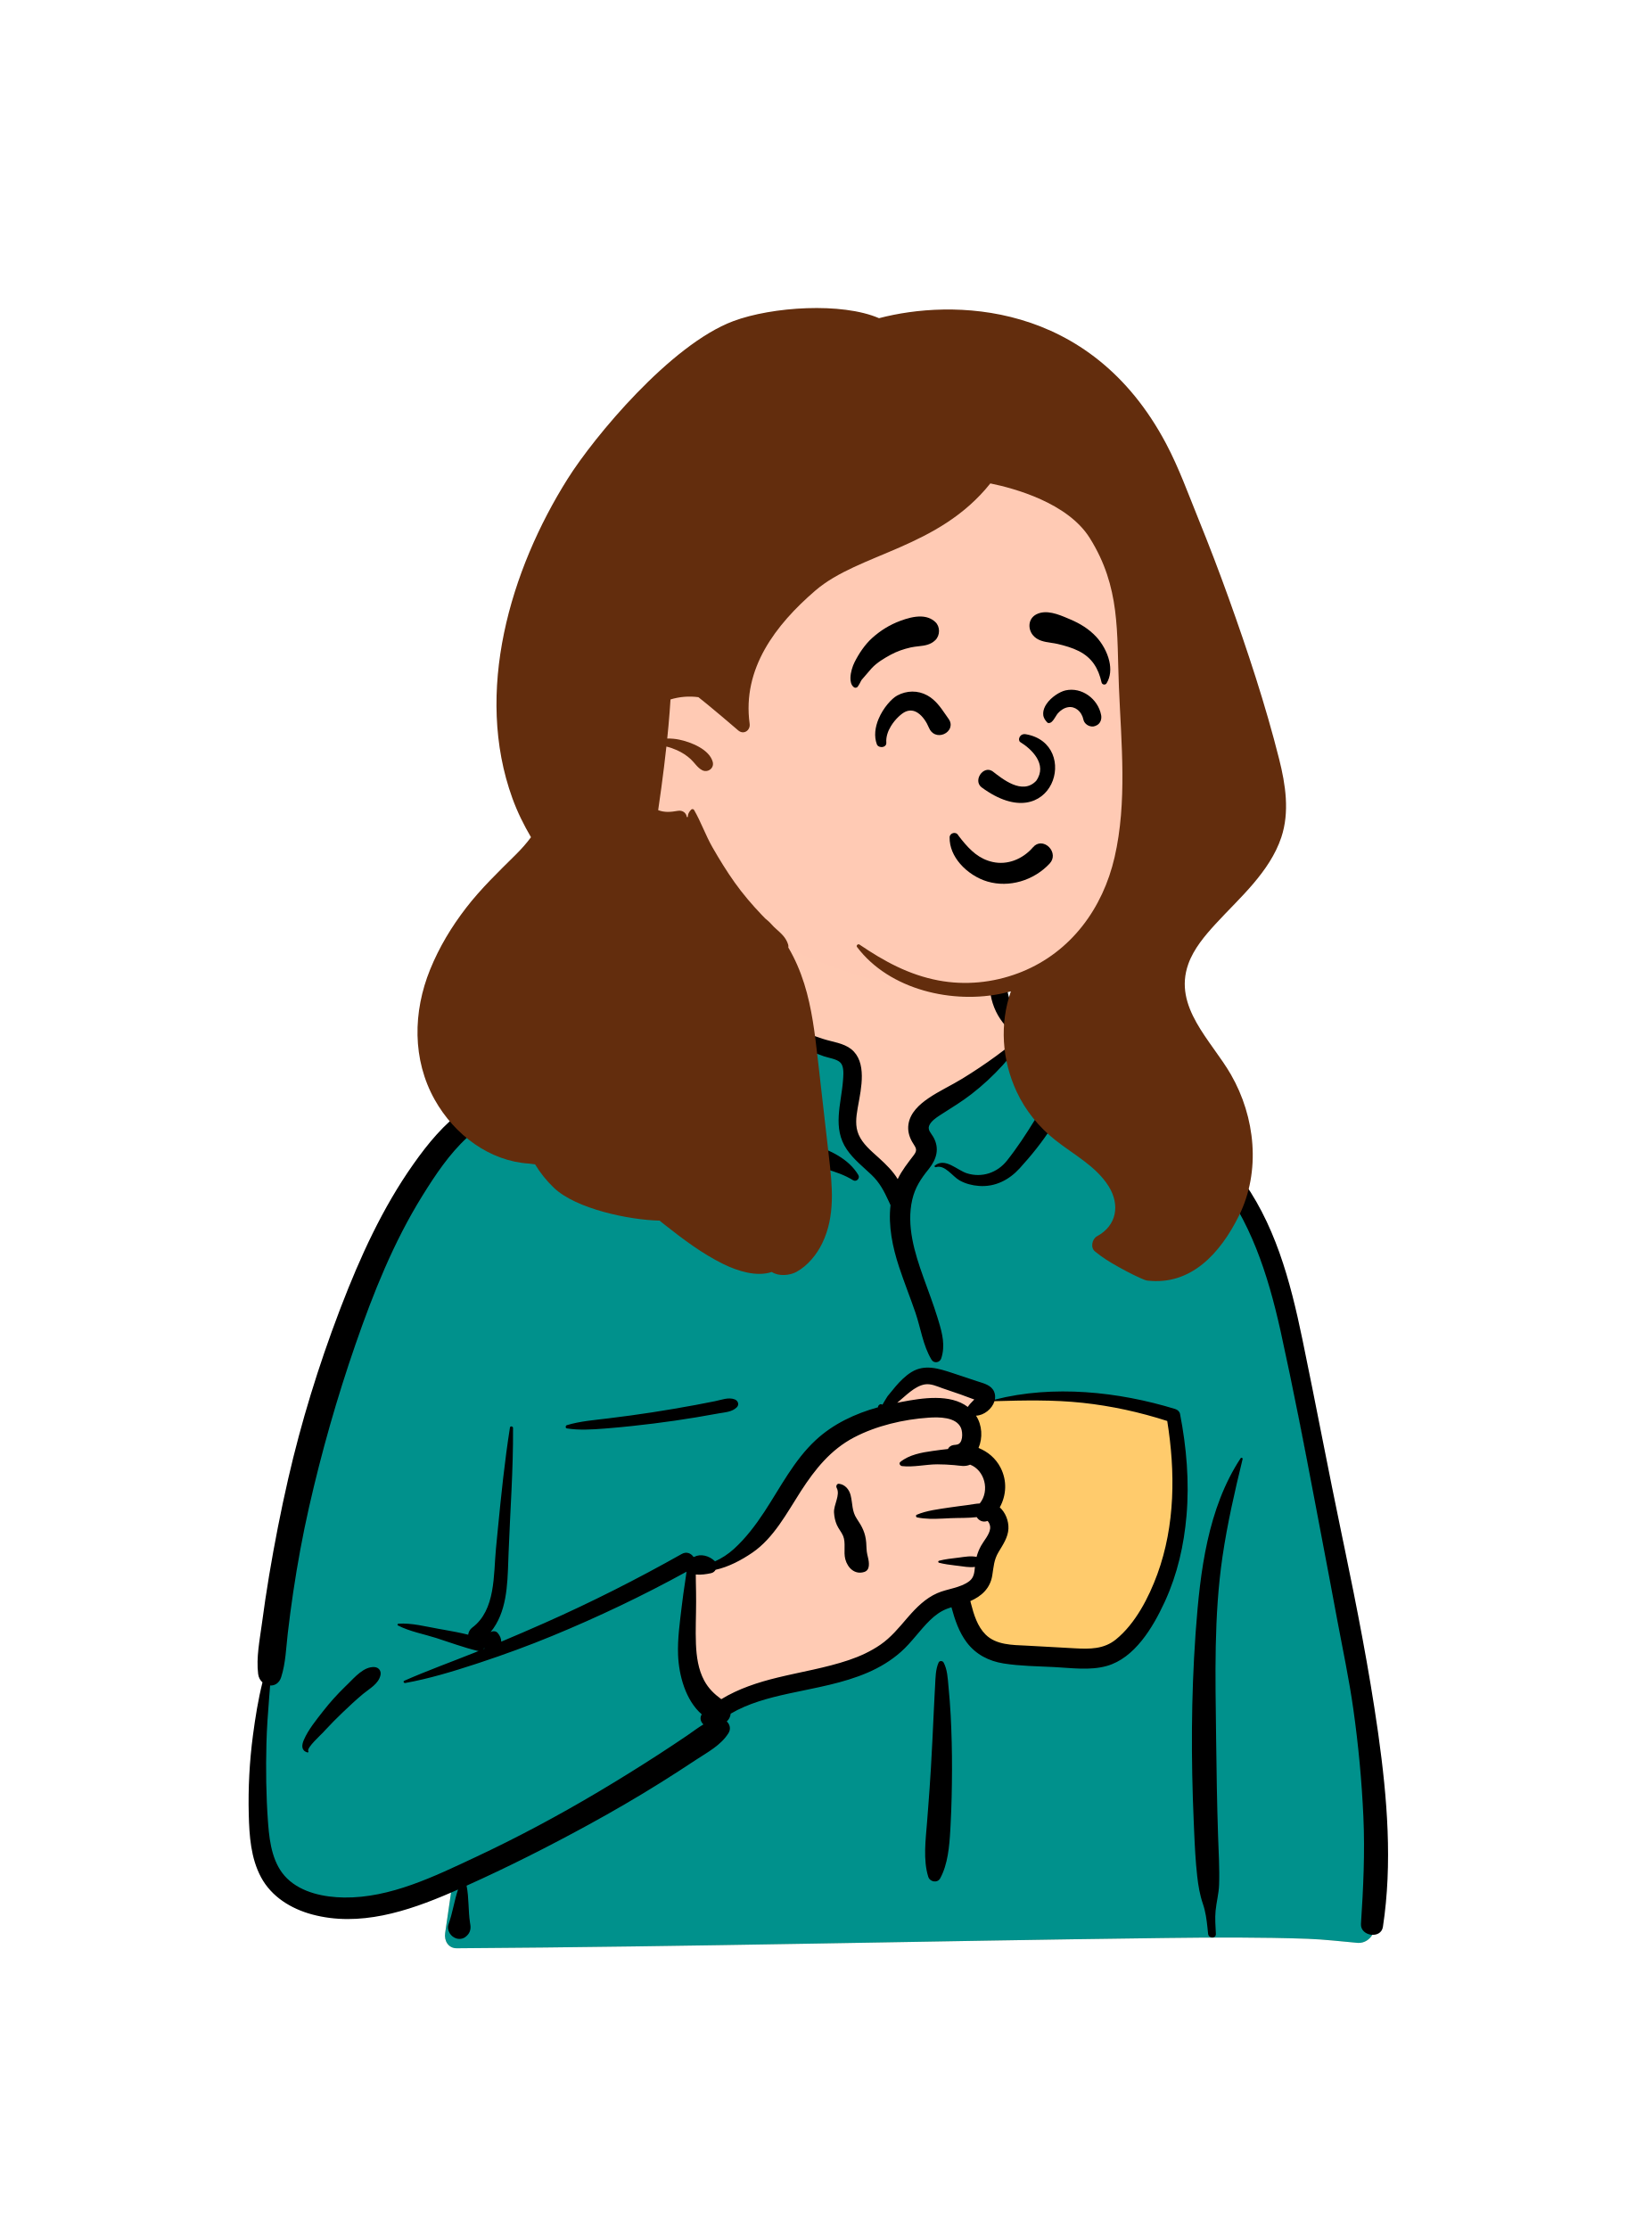
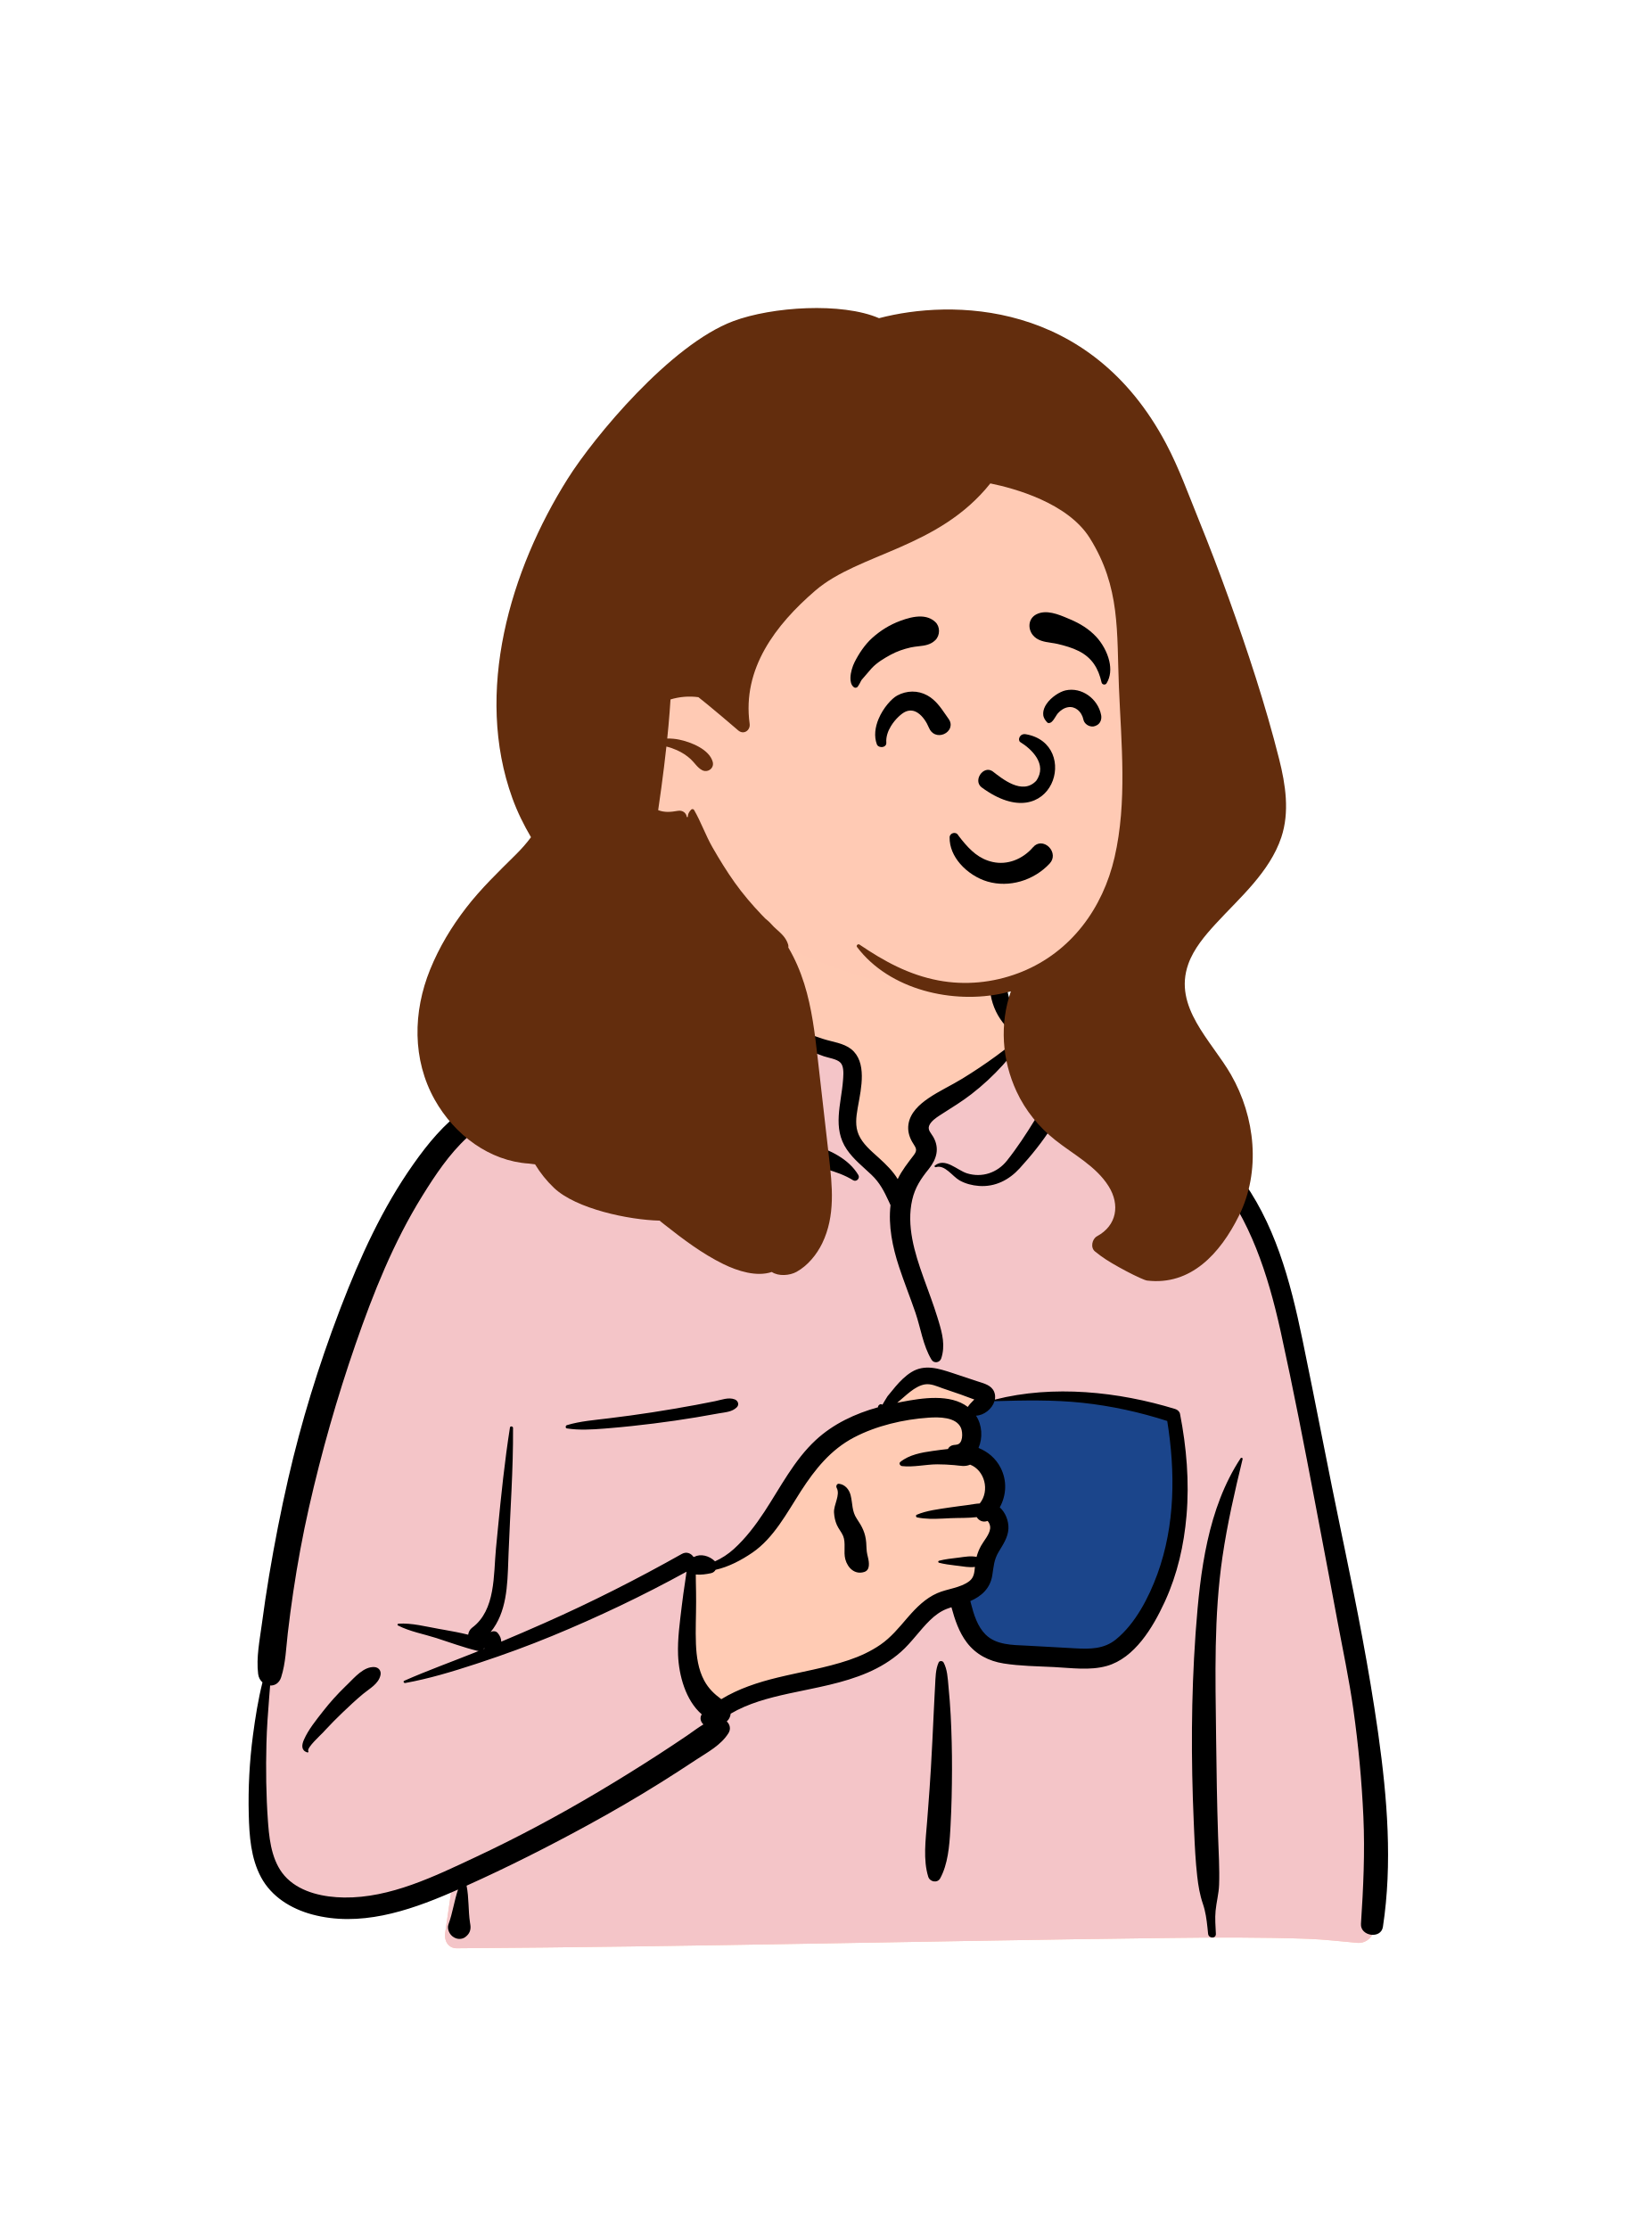
<svg xmlns="http://www.w3.org/2000/svg" width="512" height="691" viewBox="0 0 512 691" fill="none">
-   <rect x="274.028" y="413.789" width="103.211" height="127.112" fill="#FFCB6C" />
+   <rect x="274.028" y="413.789" width="103.211" height="127.112" fill="#1B458B" />
  <path fill-rule="evenodd" clip-rule="evenodd" d="M243.924 289.46C255.05 280.987 282.981 277.177 294.856 285.335C306.584 293.527 307.862 306.776 313.328 318.963C318.484 316.531 327 320.014 328.495 324.799C330.349 327.056 330.432 333.397 331.711 336.431C387.347 345.288 395.793 388.667 402.49 437.915C411.349 487.889 431.46 537.755 422.729 589.179C423.867 590.825 424.763 592.425 425.593 594.326C427.58 597.707 425.02 602.494 421.012 602.308C415.824 601.853 410.688 601.231 405.475 601.036C391.026 600.534 376.563 600.594 362.108 600.778L360.137 600.804C287.288 601.711 214.444 603.498 141.592 603.972C138.949 603.976 137.655 601.605 138.008 599.267C138.719 594.559 139.378 589.848 140.066 585.138C122.835 589.69 104.517 590.835 87.334 585.617C86.132 584.392 90.135 585.056 90.77 584.87C74.956 574.063 79.679 551.297 81.079 534.9C89.79 478.713 92.86 416.547 126.514 368.602C141.073 349.035 162.418 333.544 186.945 330.058L187.625 329.965C194.797 329.009 202.79 328.701 209.06 324.799C216.112 319.169 219.118 308.765 226.537 308.668C228.987 308.635 232.319 311.735 235.906 313.84C236.174 309.21 238.668 305.303 239.219 301.714L239.264 301.407C239.838 297.222 239.051 293.457 243.924 289.46ZM363.491 439.4C347.856 428.537 307.467 433.995 306.542 434.603C304.506 435.942 303.63 436.061 302.528 437.8C301.441 437.944 300.355 438.094 299.27 438.248C297.092 438.959 298.706 441.638 301.221 440.682C299.708 447.206 304.16 451.846 305.932 458.296C306.508 460.39 305.953 464.157 305.932 466.297C306.104 469.025 309.12 472.248 308.618 474.985C306.83 484.716 297.132 494.209 301.221 503.646C303.93 508.977 312.077 511.694 317.493 513.507C328.715 517.814 348.269 513.344 354.789 503.646C358.267 498.474 362.296 485.426 364.37 481.378L364.829 474.958C365.963 458.998 366.971 441.818 363.491 439.4Z" fill="#FFCBB4" />
-   <path fill-rule="evenodd" clip-rule="evenodd" d="M225.958 308.696L230.433 311.442L256.42 324.29C261.458 325.7 263.977 327.391 263.977 329.362V349.429C263.977 352.114 268.704 358.2 278.16 367.687L286.895 358.978L286.7 357.838C285.868 352.924 285.453 349.638 285.453 347.978C285.453 346.192 293.999 339.415 311.091 327.646L318.569 320.605L317.772 318.18C322.382 318.398 327.382 321.238 328.495 324.799C330.349 327.056 330.432 333.397 331.711 336.431C387.347 345.287 395.793 388.667 402.49 437.915C411.349 487.889 431.46 537.754 422.729 589.179C423.867 590.825 424.763 592.425 425.593 594.325C427.58 597.707 425.02 602.493 421.012 602.308C415.824 601.852 410.688 601.23 405.475 601.036C391.026 600.534 376.563 600.594 362.108 600.778L360.137 600.803C287.288 601.71 214.444 603.498 141.592 603.972C138.949 603.975 137.655 601.605 138.008 599.266C138.719 594.558 139.378 589.848 140.066 585.138C122.835 589.689 104.517 590.835 87.334 585.616C86.132 584.392 90.135 585.056 90.77 584.869C74.956 574.063 79.679 551.297 81.079 534.899C89.79 478.713 92.86 416.546 126.514 368.601C141.073 349.035 162.418 333.544 186.945 330.058L187.625 329.965L188.311 329.876C195.303 328.985 202.989 328.577 209.06 324.799C215.926 319.317 218.956 309.311 225.958 308.696ZM288.226 426.48C285.678 426.48 280.458 430.438 272.566 438.355L271.871 438.677C262.332 443.108 256.013 446.952 252.913 450.209L252.802 450.326C249.671 453.686 243.47 462.62 234.2 477.127L220.775 485.067H215.695L212.078 511.303L220.775 530.036L240.472 523.4L272.566 514.94L290.983 496.254L301.372 492.766C300.112 496.408 299.655 500.031 301.221 503.646C303.93 508.976 312.077 511.694 317.493 513.506C328.715 517.814 348.269 513.344 354.789 503.646C358.267 498.473 362.296 485.425 364.37 481.378L364.965 473.038C366.036 457.647 366.832 441.721 363.491 439.399C347.856 428.537 307.467 433.995 306.542 434.603C304.506 435.942 303.63 436.061 302.528 437.8L301.959 437.876L305.164 433.528L304.029 432.922C295.931 428.627 290.663 426.48 288.226 426.48ZM301.221 440.682C299.773 446.928 303.791 451.447 305.692 457.48L300.836 448.184L300.836 440.802C300.961 440.771 301.09 440.731 301.221 440.682Z" fill="#00918C" />
+   <path fill-rule="evenodd" clip-rule="evenodd" d="M225.958 308.696L230.433 311.442L256.42 324.29C261.458 325.7 263.977 327.391 263.977 329.362V349.429C263.977 352.114 268.704 358.2 278.16 367.687L286.895 358.978L286.7 357.838C285.868 352.924 285.453 349.638 285.453 347.978C285.453 346.192 293.999 339.415 311.091 327.646L318.569 320.605L317.772 318.18C322.382 318.398 327.382 321.238 328.495 324.799C330.349 327.056 330.432 333.397 331.711 336.431C387.347 345.287 395.793 388.667 402.49 437.915C411.349 487.889 431.46 537.754 422.729 589.179C423.867 590.825 424.763 592.425 425.593 594.325C427.58 597.707 425.02 602.493 421.012 602.308C415.824 601.852 410.688 601.23 405.475 601.036C391.026 600.534 376.563 600.594 362.108 600.778L360.137 600.803C287.288 601.71 214.444 603.498 141.592 603.972C138.949 603.975 137.655 601.605 138.008 599.266C138.719 594.558 139.378 589.848 140.066 585.138C122.835 589.689 104.517 590.835 87.334 585.616C86.132 584.392 90.135 585.056 90.77 584.869C74.956 574.063 79.679 551.297 81.079 534.899C89.79 478.713 92.86 416.546 126.514 368.601C141.073 349.035 162.418 333.544 186.945 330.058L187.625 329.965L188.311 329.876C195.303 328.985 202.989 328.577 209.06 324.799C215.926 319.317 218.956 309.311 225.958 308.696ZM288.226 426.48C285.678 426.48 280.458 430.438 272.566 438.355L271.871 438.677C262.332 443.108 256.013 446.952 252.913 450.209L252.802 450.326C249.671 453.686 243.47 462.62 234.2 477.127L220.775 485.067H215.695L212.078 511.303L220.775 530.036L240.472 523.4L272.566 514.94L290.983 496.254L301.372 492.766C300.112 496.408 299.655 500.031 301.221 503.646C303.93 508.976 312.077 511.694 317.493 513.506C328.715 517.814 348.269 513.344 354.789 503.646C358.267 498.473 362.296 485.425 364.37 481.378L364.965 473.038C366.036 457.647 366.832 441.721 363.491 439.399C347.856 428.537 307.467 433.995 306.542 434.603C304.506 435.942 303.63 436.061 302.528 437.8L301.959 437.876L305.164 433.528L304.029 432.922C295.931 428.627 290.663 426.48 288.226 426.48ZM301.221 440.682C299.773 446.928 303.791 451.447 305.692 457.48L300.836 448.184L300.836 440.802C300.961 440.771 301.09 440.731 301.221 440.682Z" fill="#F4C5C8" />
  <path fill-rule="evenodd" clip-rule="evenodd" d="M223.813 307.726C224.892 306.77 226.489 307.972 225.803 309.263C224.262 312.165 222.681 314.915 220.612 317.481C219.358 319.037 218.014 320.508 216.653 321.963C220.147 324.986 223.144 328.739 225.974 332.257C229.593 336.756 233.014 341.446 237.076 345.562C241.082 349.622 245.512 352.46 250.868 354.353L251.95 354.729C257.33 356.618 263.081 359.169 266.114 364.264C266.712 365.269 265.508 366.51 264.496 365.883C259.225 362.62 253.033 361.963 247.297 359.807C241.755 357.724 236.925 354.518 232.656 350.427C228.395 346.342 224.818 341.695 221.086 337.146C217.396 332.648 213.422 328.806 209.057 325C202.321 329.533 194.632 331.505 186.814 333.441L185.96 333.653C178.133 335.591 170.347 337.842 163.003 341.217C156.528 344.193 150.16 347.746 144.885 352.588C139.287 357.726 134.929 364.289 130.941 370.707C122.02 385.067 115.748 400.798 110.226 416.72C104.483 433.281 99.68 450.175 95.802 467.269C93.83 475.963 92.228 484.72 90.911 493.538C90.278 497.785 89.715 502.041 89.22 506.307C88.692 510.861 88.571 515.547 87.174 519.927C86.575 521.804 85.161 522.583 83.745 522.517L83.458 526.113C83.076 530.908 82.721 535.705 82.601 540.529C82.402 548.552 82.492 556.551 83.069 564.557L83.151 565.648C83.604 571.491 84.617 578.056 89.01 582.334C93.56 586.765 100.556 588.158 106.688 588.238C120.969 588.424 134.717 581.675 147.354 575.755C160.37 569.657 173.03 562.889 185.386 555.549C191.679 551.811 197.904 547.949 204.049 543.974C207.065 542.022 210.059 540.038 213.031 538.022C214.733 536.867 216.346 535.601 218.079 534.576C217.23 533.786 216.851 532.543 217.562 531.457C212.553 527.108 210.468 519.348 210.224 513.068C210.027 508 210.773 502.945 211.362 497.924C211.659 495.393 212.025 492.865 212.406 490.345C212.557 489.349 212.672 488.284 212.848 487.233C199.321 494.667 185.415 501.288 171.14 507.169C163.824 510.184 156.413 512.895 148.9 515.379L147.378 515.88C140.259 518.211 132.97 520.412 125.611 521.744C125.218 521.816 124.898 521.235 125.319 521.049C132.49 517.885 139.91 515.215 147.189 512.301L148.386 511.813V511.813C148.248 511.806 148.106 511.787 147.957 511.751C143.688 510.721 139.452 509.133 135.265 507.796C131.379 506.555 127.013 505.776 123.381 503.902C123.102 503.758 123.258 503.37 123.53 503.351C127.613 503.068 132.044 504.258 136.047 504.958L137.551 505.221C140.07 505.666 142.645 506.143 145.151 506.766C145.242 505.926 145.711 505.083 146.379 504.588C153.724 499.148 152.978 488.161 153.763 480.059L154.346 474.043C155.371 463.516 156.455 452.99 158.101 442.541C158.189 441.983 159.052 442.143 159.056 442.67C159.141 455.622 158.163 468.515 157.673 481.447L157.597 483.568C157.326 491.548 157.114 499.834 152.089 505.974C152.792 505.563 153.742 505.563 154.311 506.24C155.01 507.072 155.414 508.007 155.402 508.925C159.943 507.021 164.464 505.067 168.962 503.074C183.427 496.665 197.588 489.493 211.375 481.733C212.858 480.898 214.269 481.554 215.002 482.655L215.108 482.64C215.126 482.638 215.144 482.636 215.162 482.635L215.267 482.631C215.271 482.631 215.275 482.631 215.279 482.631C217.22 481.565 219.864 482.324 221.529 483.88C221.578 483.927 221.62 483.977 221.664 484.027C223.772 483.08 225.741 481.802 227.527 480.183C231.184 476.869 234.28 472.771 236.98 468.662C241.952 461.094 246.175 452.678 252.891 446.448C258.347 441.387 265.113 438.236 272.21 436.257C272.18 436.05 272.259 435.829 272.403 435.682C272.767 435.309 273.027 435.179 273.498 435.406C273.536 435.424 273.558 435.45 273.574 435.477L274.266 434.293C274.644 433.651 275.032 433.004 275.167 432.834C275.973 431.82 276.802 430.813 277.644 429.827C279.071 428.158 280.698 426.511 282.581 425.353C286.705 422.82 291.041 424.253 295.28 425.638C297.842 426.475 300.395 427.339 302.953 428.189L303.217 428.275C305.123 428.888 307.355 429.424 308.208 431.444C308.545 432.244 308.597 433.074 308.44 433.879C326.551 429.273 346.667 431.389 364.34 436.796C365.019 437.003 365.696 437.561 365.839 438.294C367.864 448.68 368.766 459.331 367.85 469.894C367.059 479.011 365.039 487.947 361.232 496.294L361.016 496.765C357.439 504.501 351.769 514.038 343.109 516.462C337.881 517.927 332.098 517.063 326.765 516.795C321.582 516.534 316.285 516.496 311.151 515.681C306.579 514.956 302.573 512.906 299.748 509.188C297.31 505.981 296.027 502.104 294.975 498.248C294.494 498.401 294.016 498.564 293.545 498.748C291.559 499.524 289.876 500.776 288.354 502.25C285.141 505.362 282.649 509.141 279.287 512.111C276.244 514.799 272.776 516.89 269.057 518.497C261.349 521.828 253.081 523.159 244.928 524.924L244.359 525.048C238.221 526.395 231.957 528.049 226.539 531.244C226.433 532.185 226.005 533.07 225.318 533.65C226.273 534.547 226.678 535.969 225.838 537.302C223.493 541.025 219.453 543.143 215.826 545.523L215.59 545.679C212.022 548.044 208.423 550.363 204.795 552.634C197.419 557.253 189.89 561.617 182.253 565.789C169.971 572.499 157.425 578.829 144.652 584.571C145.419 588.343 145.139 592.232 145.715 596.03L145.803 596.572C146.05 597.981 145.717 599.16 144.747 600.081L144.644 600.175L144.646 600.162L144.555 600.246L144.524 600.271L144.534 600.263C144.422 600.366 144.307 600.461 144.189 600.543L144.039 600.639V600.639C143.105 601.207 141.901 601.201 140.944 600.699L140.834 600.639L140.651 600.534C139.386 599.806 138.514 598.004 139.038 596.572C140.328 593.052 140.815 589.296 142.006 585.753L141.061 586.175V586.175L139.816 586.718C126.35 592.542 111.392 597.446 96.719 593.476C90.237 591.721 84.177 588.01 80.934 581.96C77.742 576.007 77.291 569.096 77.121 562.474C76.912 554.302 77.35 546.004 78.428 537.902C79.151 532.463 80.026 526.922 81.375 521.539C80.681 520.927 80.171 520.048 80.036 518.96C79.399 513.819 80.514 508.475 81.196 503.361C81.863 498.367 82.599 493.384 83.432 488.415C85.114 478.382 87.068 468.37 89.342 458.455C93.391 440.807 98.736 423.474 105.172 406.554L105.736 405.08C111.683 389.616 118.569 374.481 128.158 360.895C132.745 354.395 137.593 348.502 144.075 343.818C150.146 339.43 156.995 336.27 164.063 333.855C171.139 331.438 178.411 329.819 185.813 328.811C193.329 327.788 201.263 327.16 208.274 324.077C207.387 322.487 208.148 320.34 209.641 319.354C214.665 316.035 219.31 311.716 223.813 307.726ZM384.627 452.066C384.837 451.747 385.337 451.949 385.244 452.327C382.801 462.337 380.508 472.368 379.01 482.57C376.306 500.983 376.804 519.637 377.025 538.186L377.036 539.145C377.149 549.137 377.307 559.129 377.638 569.116C377.804 574.164 378.134 579.261 377.955 584.311C377.857 587.05 377.127 589.642 376.868 592.349C376.641 594.716 376.843 597.119 376.956 599.489C377.032 601.065 374.707 600.998 374.548 599.489L374.346 597.538C374.083 595.068 373.759 592.614 372.949 590.25C371.976 587.407 371.509 584.615 371.172 581.63C370.655 577.056 370.425 572.437 370.225 567.831L370.089 564.645C369.255 545.396 369.285 526.056 370.634 506.828L370.732 505.454C372.068 487.278 374.386 467.64 384.627 452.066ZM332.545 337.51C331.907 337.247 332.131 336.282 332.838 336.45L334.123 336.757C343.54 339.013 352.786 341.457 361.576 345.655C370.372 349.855 377.818 356.125 383.735 363.836C395.237 378.823 400.017 397.038 403.79 415.236C407.983 435.457 411.801 455.752 416.031 475.967L416.817 479.732C420.731 498.56 424.426 517.398 427.149 536.449L427.344 537.831C430.09 557.421 431.742 577.69 428.746 597.331C428.153 601.217 421.687 600.249 421.94 596.41C422.67 585.311 423.193 574.271 422.688 563.147C422.182 552.021 421.139 540.944 419.583 529.915C418.274 520.634 416.323 511.469 414.596 502.261L414.326 500.807C412.88 492.976 411.389 485.153 409.902 477.329L407.68 465.615C404.348 448.075 400.952 430.519 397.114 413.09L396.887 412.064C393.131 395.295 387.594 377.73 376.329 364.413C364.897 350.9 348.531 344.094 332.545 337.51ZM291.005 515.374C291.28 514.762 292.242 514.829 292.538 515.374C293.696 517.512 293.825 520.241 294.044 522.654L294.067 522.902C294.346 525.847 294.592 528.802 294.743 531.756C295.029 537.363 295.166 542.963 295.149 548.577C295.131 554.33 295.015 560.077 294.705 565.822L294.621 567.361C294.338 572.353 293.863 577.922 291.491 582.286C290.629 583.873 288.284 583.407 287.784 581.802C286.148 576.548 286.988 570.319 287.408 564.938L287.734 560.739C288.056 556.54 288.364 552.339 288.608 548.135C288.943 542.383 289.218 536.626 289.484 530.871C289.57 529.002 289.663 527.132 289.762 525.263L289.913 522.46C290.043 520.115 290.032 517.542 291.005 515.374ZM107.051 522.821L107.776 522.121C109.999 519.945 112.809 516.594 116.095 516.802C117.406 516.884 118.241 517.973 117.969 519.262C117.389 522.019 114.577 523.45 112.553 525.133C110.335 526.976 108.246 528.946 106.16 530.935C104.309 532.699 102.53 534.513 100.793 536.383L100.143 537.088C99.521 537.767 95.087 541.778 95.566 542.818L95.593 542.865C95.726 543.064 95.504 543.338 95.282 543.268C93.368 542.663 93.487 541.022 94.211 539.359C95.602 536.164 98.037 533.209 100.164 530.48C102.286 527.759 104.581 525.224 107.051 522.821V522.821ZM297.943 442.699C296.463 439.199 291.009 439.272 287.912 439.482C280.115 440.008 271.679 441.981 264.741 445.626C257.549 449.405 252.704 455.459 248.368 462.154L248.166 462.468C243.94 469.037 239.871 476.813 233.255 481.33C229.885 483.631 225.95 485.732 221.861 486.642C221.58 487.135 221.125 487.526 220.529 487.668L220.252 487.732C219.087 487.989 217.278 488.273 215.715 488.103C215.726 488.868 215.718 489.626 215.737 490.351C215.792 492.426 215.815 494.511 215.815 496.588C215.816 500.94 215.582 505.301 215.764 509.652C215.925 513.501 216.469 517.523 218.316 520.963C219.672 523.487 221.461 525.158 223.62 526.753C228.932 523.515 234.938 521.542 241.035 520.058C248.407 518.263 255.956 517.066 263.161 514.632C266.629 513.461 269.963 511.928 272.983 509.846C276.189 507.635 278.638 504.644 281.157 501.718L281.551 501.263C284.122 498.314 286.928 495.492 290.562 493.893C293.691 492.516 297.815 492.271 300.551 490.14C301.982 489.024 302.102 487.406 302.252 485.749C300.5 486 298.645 485.598 296.898 485.394L295.994 485.287C294.342 485.091 292.729 484.875 291.103 484.455C290.801 484.377 290.801 483.922 291.103 483.844C293.024 483.348 294.928 483.136 296.898 482.905L297.361 482.848C299.143 482.614 301.017 482.261 302.765 482.654C303.079 481.46 303.532 480.32 304.167 479.179C305.059 477.576 306.747 475.758 306.975 473.885C307.043 473.326 306.913 472.666 306.649 472.172L306.558 472.003C306.447 471.804 306.316 471.604 306.124 471.48C306.103 471.505 306.058 471.533 305.96 471.564C304.615 471.987 303.441 471.329 302.818 470.314C300.174 470.642 297.288 470.531 294.808 470.641L292.301 470.762C289.622 470.885 286.821 470.939 284.304 470.398C283.952 470.322 283.846 469.737 284.198 469.587C287.293 468.263 291.047 467.84 294.361 467.332C296.211 467.048 298.075 466.831 299.931 466.581C301.167 466.414 302.479 466.139 303.759 466.073C306.969 462.076 305.24 455.771 300.772 454.05C299.144 454.765 297.681 454.349 295.903 454.196C294.128 454.044 292.349 453.941 290.567 453.948C286.996 453.964 283.212 454.904 279.675 454.499C279.1 454.433 278.566 453.668 279.138 453.201C281.845 450.991 285.724 450.271 289.16 449.8L289.872 449.705C291.024 449.554 292.425 449.334 293.878 449.202C294.206 448.561 294.796 448.077 295.682 447.957C295.945 447.92 296.209 447.899 296.473 447.877L296.469 447.851V447.851C298.629 447.747 298.535 444.099 297.943 442.699ZM150.081 510.953C150.043 511.012 150.001 511.068 149.957 511.122L149.888 511.202L150.243 511.058L150.081 510.953V510.953ZM335.632 434.878C326.541 433.902 317.438 434.108 308.32 434.37C307.591 436.755 305.052 438.788 302.593 438.865C304.519 441.797 304.718 445.765 303.367 448.875C306.235 450.017 308.706 452.068 310.205 454.989C312.285 459.038 312.013 463.543 309.958 467.286C311.712 468.874 312.747 471.454 312.644 473.885C312.528 476.596 310.912 478.912 309.57 481.157C308.119 483.585 308.07 485.722 307.624 488.441C306.972 492.42 304.289 494.834 300.836 496.341L301.019 497.063C301.91 500.528 303.017 504.185 305.561 506.719C308.834 509.979 313.912 509.949 318.236 510.155L318.445 510.165C322.405 510.363 326.363 510.595 330.321 510.82L333.29 510.986C337.847 511.236 342.224 511.267 345.945 508.253C352.019 503.335 356.183 495.195 358.818 487.989C364.35 472.863 364.417 456.264 361.877 440.512C353.361 437.766 344.525 435.834 335.632 434.878ZM260.031 459.973L260.098 459.977C261.97 460.191 263.256 461.707 263.714 463.505C264.379 466.118 264.053 468.481 265.653 470.84C267.3 473.266 268.312 475.209 268.551 478.206C268.649 479.439 268.604 480.669 268.879 481.876L269.078 482.722C269.289 483.624 269.462 484.492 269.357 485.46C269.261 486.343 268.831 487.031 267.945 487.314C265.06 488.237 262.831 486.111 262.086 483.421C261.442 481.098 262.302 478.33 261.393 476.148C260.89 474.939 259.961 473.927 259.437 472.71C258.917 471.503 258.656 470.242 258.573 468.931C258.414 466.45 260.608 463.469 259.384 461.221C259.124 460.741 259.419 459.958 260.031 459.973ZM221.698 434.371C223.652 433.974 225.869 433.063 227.796 433.82C228.787 434.209 229.276 435.417 228.439 436.257C226.986 437.714 224.874 437.795 222.917 438.139L222.745 438.17C220.43 438.598 218.112 439.004 215.79 439.389C211.423 440.112 207.044 440.752 202.651 441.296C198.139 441.854 193.614 442.351 189.082 442.725L187.328 442.869C183.5 443.175 179.517 443.406 175.762 442.82C175.216 442.735 175.304 441.94 175.762 441.801C179.876 440.555 184.389 440.221 188.643 439.694C193.166 439.133 197.68 438.541 202.183 437.837C206.679 437.135 211.169 436.381 215.642 435.548C217.664 435.173 219.683 434.78 221.698 434.371ZM292.213 430.372C290.498 429.765 288.611 428.865 286.753 429.166C283.548 429.685 280.696 432.808 278.16 434.864L279.433 434.616C285.95 433.364 294.58 432.014 300.051 436.158C300.065 436.134 300.075 436.11 300.091 436.087C300.533 435.416 301.044 434.892 301.603 434.319C301.656 434.268 301.708 434.216 301.759 434.164L302.06 433.843L301.371 433.604C299.895 433.082 298.146 432.408 297.87 432.31L297.851 432.303C295.969 431.666 294.085 431.036 292.213 430.372ZM238.668 293.761C238.4 290.312 243.768 290.34 244.034 293.761C244.614 301.23 242.934 308.628 239.316 315.176C239.29 315.224 239.26 315.266 239.232 315.311C241.495 316.489 243.783 317.618 246.122 318.628C249.114 319.92 252.163 321.096 255.266 322.094C258.073 322.998 261.531 323.354 263.891 325.234C268.868 329.197 266.998 337.421 266.041 342.752L265.891 343.594C265.415 346.337 265.07 349.152 266.226 351.784C267.461 354.597 269.959 356.683 272.186 358.695L272.636 359.103C274.61 360.901 276.865 363.086 278.313 365.524C279.634 362.791 281.436 360.558 283.341 358.044C284.699 356.25 283.732 355.659 282.756 353.907C281.816 352.22 281.357 350.422 281.651 348.498C282.193 344.944 285.033 342.377 287.86 340.448C291.199 338.171 294.925 336.485 298.376 334.366C305.467 330.015 312.373 325.04 318.595 319.514C318.767 319.361 319.064 319.561 318.927 319.77C314.012 327.246 308.249 333.707 301.166 339.191C298.294 341.414 295.277 343.259 292.24 345.198L291.367 345.758C290.147 346.548 288.626 347.604 288.075 348.949C287.52 350.302 288.703 351.323 289.34 352.444C291.362 356.002 290.386 359.322 287.989 362.34L287.877 362.479C285.495 365.416 283.689 368.146 282.826 371.897C280.97 379.955 283.555 388.349 286.26 395.913L286.367 396.212C287.83 400.289 289.386 404.337 290.657 408.48L291.007 409.625C292.159 413.437 293.102 417.197 291.81 421.115C291.371 422.448 289.553 422.763 288.798 421.509C286.135 417.085 285.471 411.762 283.802 406.898C282.175 402.158 280.306 397.504 278.735 392.744C276.711 386.616 275.357 380.02 276.092 373.592C276.07 373.555 276.046 373.52 276.028 373.48L275.513 372.353C274.108 369.302 272.752 366.637 270.197 364.204C267.533 361.667 264.64 359.421 262.544 356.35C257.989 349.678 260.806 342.256 261.356 334.961L261.419 334.067C261.519 332.552 261.574 330.494 260.584 329.446C259.472 328.266 256.862 327.964 255.386 327.442C251.57 326.092 247.81 324.518 244.228 322.629C240.819 320.83 237.517 318.843 234.442 316.515L232.884 315.343C230.425 313.487 227.875 311.461 226.227 308.936C226.037 308.645 226.36 308.176 226.705 308.315C229.456 309.431 231.969 311.207 234.543 312.753C234.583 312.658 234.63 312.563 234.682 312.468C237.867 306.704 239.177 300.317 238.668 293.761ZM326.548 333.254C327.644 330.248 332.64 330.48 332.44 334.052C332.288 336.795 331.123 339.272 330.058 341.764L329.944 342.031C328.844 344.627 327.574 347.064 326.054 349.443C323.151 353.991 319.749 358.212 316.116 362.195C312.822 365.806 308.499 368.015 303.517 367.648C301.418 367.493 299.3 366.959 297.46 365.911C295.276 364.665 292.903 360.924 290.116 361.83C289.847 361.917 289.595 361.522 289.828 361.335C293.046 358.744 296.698 362.762 299.778 363.73C304.42 365.188 309.184 363.576 312.171 359.823C315.291 355.905 318.162 351.518 320.783 347.251C322.115 345.085 323.329 342.837 324.379 340.519C325.437 338.18 325.678 335.639 326.548 333.254ZM319.066 314.754C318.93 314.339 319.446 313.944 319.811 314.181C321.925 315.558 323.757 317.376 325.707 318.971C327.871 320.739 330.051 322.472 332.264 324.178C335.491 326.666 331.748 331.245 328.908 328.528C325.021 324.811 320.764 319.95 319.066 314.754ZM307.458 300.204C308.317 296.891 313.397 298.257 312.656 301.531L312.632 301.631C311.23 307.038 313.227 312.544 317.49 316.049L317.647 316.177C320.344 318.335 316.523 322.109 313.853 319.971C308.023 315.305 305.598 307.378 307.458 300.204Z" fill="black" />
  <path fill-rule="evenodd" clip-rule="evenodd" d="M361.911 202.861C360.206 174.824 351.128 143.037 324.411 129.271C265.512 105.58 188.072 165.24 183.972 226.186C182.542 247.049 194.1 269.846 215.221 275.646C219.917 281.881 227.018 285.689 234.028 288.994C317.514 332.404 371.443 297.116 361.911 202.861V202.861Z" fill="#FFCAB4" />
  <path fill-rule="evenodd" clip-rule="evenodd" d="M380.93 185.421C377.98 177.208 374.863 169.058 371.584 160.972C368.391 153.102 365.507 145.062 361.541 137.564C337.857 92.787 294.789 92.787 272.526 98.638C260.981 93.652 239.356 95.059 227.335 99.557C207.873 106.84 184.149 135.489 176.038 148.36C158.129 176.78 146.953 214.605 158.849 247.445C160.403 251.737 162.386 255.712 164.619 259.543C163.213 261.454 161.594 263.263 159.801 265.041C154.472 270.324 149.143 275.434 144.54 281.393C139.966 287.316 136.173 293.614 133.35 300.558C128.027 313.653 127.771 328.481 134.808 340.976C140.931 351.848 151.778 359.944 163.998 360.716C164.626 360.803 165.254 360.884 165.885 360.947C167.504 363.62 169.479 366.081 171.732 368.227C178.636 374.808 195.092 378.184 204.478 378.4C204.96 378.788 205.445 379.176 205.931 379.559C211.674 384.089 217.701 388.659 224.295 391.882C228.761 394.068 234.616 395.894 239.276 394.316C241.39 395.732 244.857 395.434 246.953 394.276C250.398 392.374 253.2 388.948 254.905 385.441C259.038 376.926 258.044 367.609 256.983 358.513C255.813 348.466 254.689 338.414 253.546 328.367C252.651 320.51 251.716 312.523 249.332 304.955C248.1 301.034 246.485 297.265 244.398 293.722C244.452 293.425 244.443 293.127 244.358 292.848C243.674 290.621 242.262 289.454 240.589 287.939C240.373 287.745 240.157 287.547 239.946 287.344C239.109 286.389 238.214 285.501 237.256 284.748C236.888 284.374 236.523 283.995 236.159 283.617C233.132 280.439 230.272 277.099 227.731 273.52C225.266 270.049 223.04 266.425 220.921 262.733C218.767 258.979 217.341 254.836 215.192 251.108C215.007 250.788 214.539 250.725 214.279 250.991C213.613 251.681 213.186 252.447 213.267 253.254L212.934 253.304C212.808 252.087 211.688 251.095 210.168 251.361C207.892 251.758 206.021 251.906 204.051 251.149C204.397 248.846 204.717 246.538 205.032 244.226C205.607 239.97 206.142 235.702 206.601 231.433C207.712 231.699 208.814 232.082 209.893 232.569C211.432 233.259 212.884 234.187 214.126 235.328C215.349 236.455 216.194 237.974 217.688 238.758C219.406 239.655 221.479 238.172 220.975 236.225C219.954 232.29 214.175 230.036 210.6 229.292C209.372 229.035 208.117 228.927 206.862 228.954C207.145 226.214 207.397 223.473 207.604 220.728C207.703 219.43 207.793 218.132 207.879 216.829C210.658 215.986 213.635 215.734 216.527 216.13C217.481 216.892 218.434 217.645 219.356 218.407C222.284 220.832 225.199 223.27 228.077 225.754C228.338 225.975 228.594 226.196 228.855 226.421C230.564 227.895 232.696 226.434 232.408 224.347C230.06 207.246 240.513 193.642 252.75 183.104C266.297 171.434 290.925 170.075 307.036 149.861C314.455 151.374 331.021 155.869 337.857 166.787C347.428 182.085 346.178 195.792 346.906 213.146C347.635 230.514 349.488 248.629 345.553 265.753C341.923 281.543 332.096 295.034 316.849 301.236C316.471 301.39 316.089 301.538 315.707 301.683C307.823 304.662 299.219 305.505 290.925 303.936C281.746 302.196 274.082 297.986 266.445 292.807C266.005 292.514 265.361 293.118 265.694 293.56C275.76 306.929 295.531 311.396 311.214 307.867C311.947 307.7 312.676 307.52 313.4 307.322C309.892 317.432 310.598 328.529 315.167 338.374C317.915 344.297 322.107 349.422 327.212 353.465C332.838 357.918 339.818 361.515 343.722 367.767C347.298 373.496 346.236 379.933 340.115 383.241C338.572 384.08 337.979 386.789 339.508 387.979C340.093 388.43 340.677 388.889 341.275 389.34C344.702 391.932 354.116 396.8 355.64 396.98C369.178 398.589 378.281 388.628 384.114 376.877C390.964 363.084 389.183 346.275 381.636 333.14C375.583 322.602 363.66 312.217 368.4 298.879C370.091 294.115 373.55 290.053 376.909 286.384C380.741 282.206 384.861 278.293 388.535 273.966C392.187 269.67 395.426 264.996 397.234 259.605C399.874 251.726 398.56 243.207 396.577 235.341C392.327 218.456 386.808 201.796 380.93 185.421Z" fill="#632D0D" />
  <path fill-rule="evenodd" clip-rule="evenodd" d="M316.413 273.226C313.093 274.188 309.529 274.274 306.145 273.281C303.075 272.38 299.923 270.397 297.664 267.774C295.657 265.443 294.357 262.611 294.408 259.587C294.414 259.242 294.538 258.954 294.728 258.73C294.932 258.489 295.218 258.324 295.523 258.252C295.838 258.178 296.171 258.205 296.454 258.333C296.71 258.45 296.93 258.647 297.067 258.937C297.414 259.393 297.76 259.842 298.107 260.279C300.899 263.727 303.602 266.303 307.8 267.227C310.078 267.728 312.353 267.506 314.44 266.741C316.674 265.922 318.694 264.482 320.276 262.639C320.992 261.806 321.836 261.466 322.662 261.461C323.597 261.454 324.522 261.889 325.219 262.584C325.904 263.267 326.362 264.196 326.404 265.167C326.44 266.019 326.162 266.909 325.423 267.704C322.987 270.32 319.829 272.237 316.413 273.226ZM316.311 230.048C319.714 232.117 324.9 236.941 321.239 242.071C316.929 246.593 310.724 241.408 307.666 239.063C304.831 237.245 301.645 241.92 304.276 244.042C326.371 260.402 335.338 230.589 318.032 227.615C316.127 227.288 315.419 229.408 316.311 230.048ZM284.473 220.944C283.379 220.245 282.093 220.004 280.666 220.653C279.552 221.16 277.597 222.85 276.237 225.071C275.306 226.591 274.647 228.373 274.784 230.23C274.816 230.661 274.657 230.979 274.405 231.214C274.207 231.4 273.92 231.536 273.583 231.579C273.297 231.615 272.977 231.583 272.717 231.501C272.222 231.347 271.96 231.026 271.862 230.764C270.909 228.234 271.319 225.411 272.387 222.864C273.827 219.427 276.444 216.548 278.158 215.62C281.091 214.031 284.551 213.958 287.488 215.577C289.988 216.955 291.552 219.179 293.107 221.446C293.437 221.928 293.765 222.406 294.104 222.876C294.784 223.818 294.851 224.752 294.588 225.553C294.297 226.441 293.553 227.19 292.624 227.581C291.765 227.944 290.768 227.995 289.885 227.622C289.14 227.308 288.456 226.695 288.023 225.655C287.294 223.904 286.08 221.972 284.473 220.944V220.944ZM340.03 224.841C339.28 225.231 338.694 225.349 337.863 225.1C337.404 224.962 336.95 224.697 336.594 224.341C336.242 223.989 335.987 223.551 335.888 223.064C335.645 221.864 334.989 220.741 334.053 220.009C333.254 219.383 332.244 219.051 331.125 219.238C329.917 219.44 328.766 220.215 327.973 221.128C327.708 221.434 327.5 221.781 327.291 222.126C326.901 222.771 326.521 223.37 325.983 223.844C325.778 224.024 325.471 224.149 325.173 224.149C325.052 224.149 324.929 224.129 324.812 224.093C323.609 222.886 323.378 221.97 323.417 221.062C323.457 220.11 323.833 219.145 324.439 218.246C325.863 216.135 328.565 214.405 330.388 214.013C332.885 213.476 335.365 214.121 337.353 215.516C339.399 216.951 340.915 219.179 341.388 221.69C341.501 222.295 341.453 222.948 341.223 223.514C340.998 224.067 340.606 224.541 340.03 224.841ZM289.981 198.444C288.482 199.904 286.708 200.13 284.914 200.331C283.917 200.444 283.121 200.535 282.338 200.712C280.185 201.198 278.057 201.93 276.116 202.984C274.086 204.086 271.875 205.415 270.284 207.118C269.906 207.523 269.549 207.948 269.192 208.374C268.866 208.762 268.552 209.136 268.222 209.497C267.842 209.911 267.481 210.345 267.123 210.778C266.901 211.144 266.857 211.234 266.813 211.327C266.745 211.468 266.667 211.625 266.578 211.794C266.456 212.025 266.312 212.278 266.162 212.507C265.913 212.926 265.779 213.042 265.663 213.094C265.471 213.179 265.289 213.221 265.112 213.198C264.947 213.177 264.791 213.098 264.637 212.967C263.867 212.317 263.64 211.25 263.664 210.118C263.699 208.399 264.333 206.496 264.917 205.327C266.276 202.609 268.16 199.783 270.425 197.755C273.011 195.439 275.839 193.686 279.088 192.478C281.106 191.728 283.444 191.038 285.643 191.125C287.227 191.188 288.738 191.659 289.986 192.834C290.753 193.556 291.12 194.582 291.12 195.607C291.12 196.653 290.738 197.706 289.981 198.444ZM343.077 211.815C342.982 211.972 342.85 212.079 342.703 212.144C342.55 212.212 342.378 212.231 342.213 212.203C342.049 212.176 341.893 212.101 341.769 211.988C341.651 211.879 341.56 211.734 341.52 211.557C340.525 207.187 338.593 203.935 334.47 201.839C332.441 200.807 330.109 200.152 327.901 199.629C327.259 199.477 326.581 199.379 325.898 199.279C323.758 198.967 321.603 198.609 320.208 196.879C319.367 195.837 319.015 194.504 319.214 193.286C319.402 192.138 320.072 191.086 321.291 190.455C324.326 188.886 328.096 190.426 331.161 191.738C331.388 191.835 331.611 191.93 331.829 192.022C334.826 193.287 337.559 194.957 339.806 197.345C341.588 199.24 343.24 202.04 343.905 204.921C344.458 207.318 344.328 209.765 343.077 211.815Z" fill="black" />
</svg>
